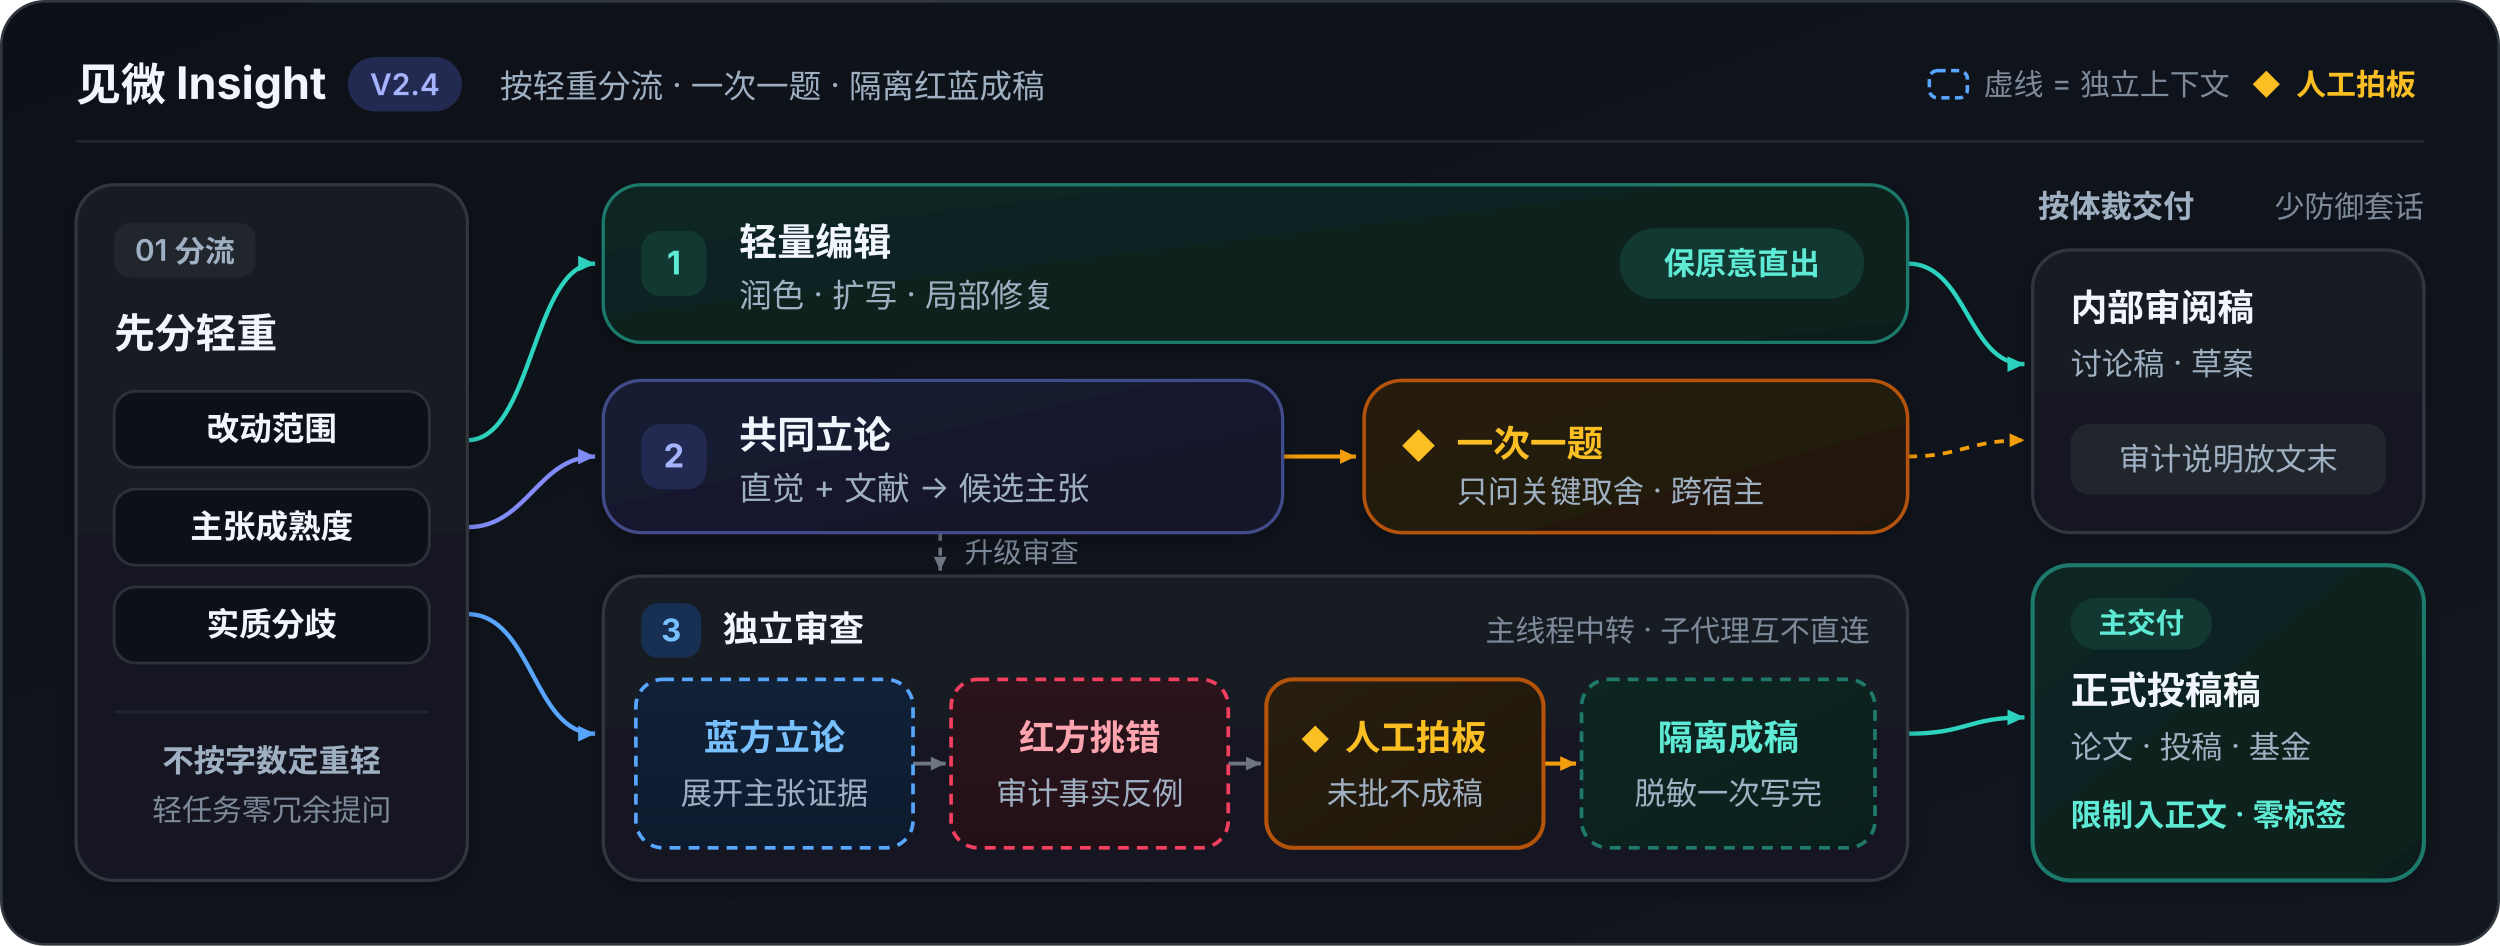
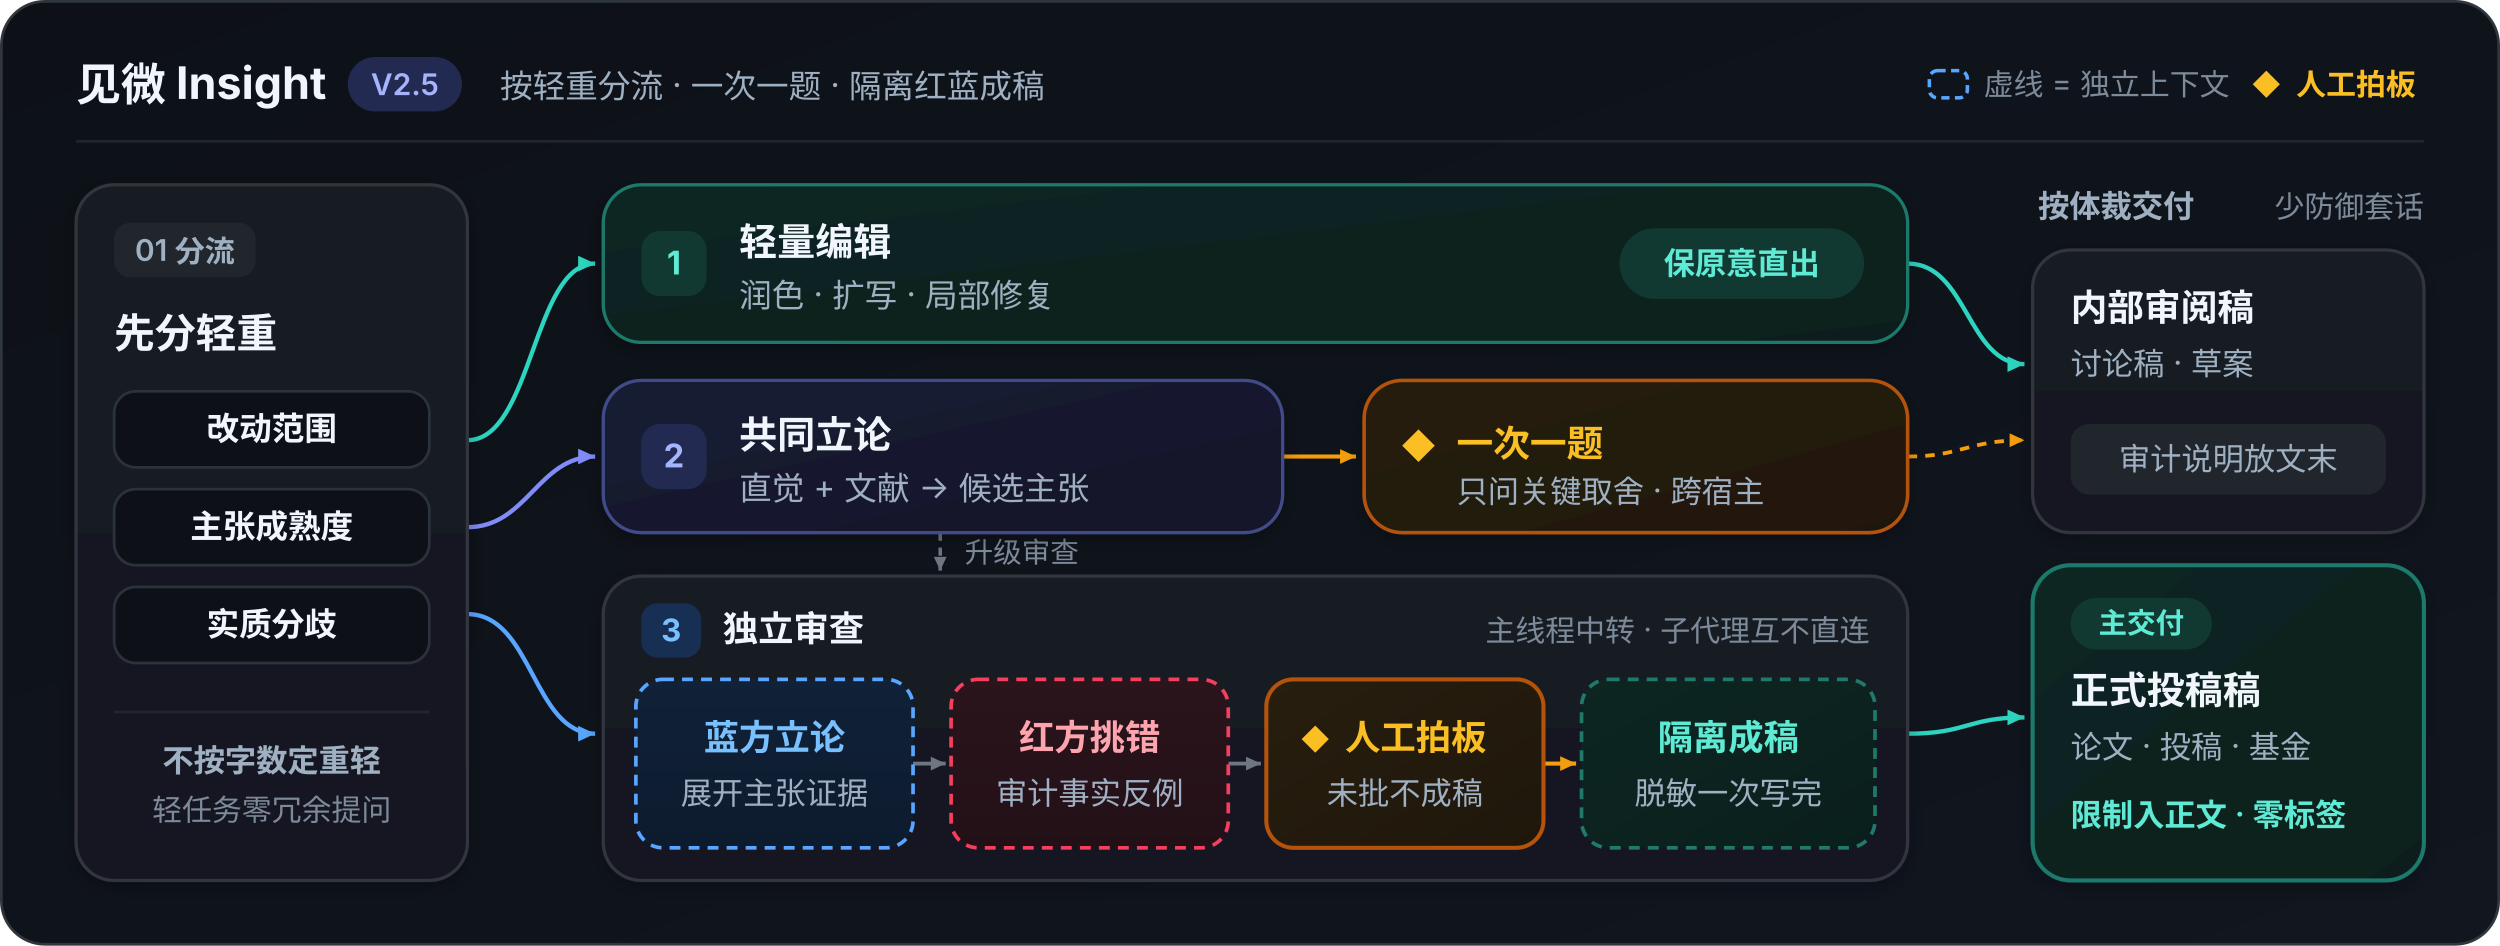
- <svg xmlns="http://www.w3.org/2000/svg" viewBox="0 0 920 348" width="920" height="348" role="img" aria-label="见微 Insight V2.4 架构图">
+ <svg xmlns="http://www.w3.org/2000/svg" viewBox="0 0 920 348" width="920" height="348" role="img" aria-label="见微 Insight V2.5 架构图">
  <defs>
    <style>
      text {
        font-family: -apple-system, BlinkMacSystemFont, "Segoe UI", "PingFang SC", "Hiragino Sans GB", "Microsoft YaHei", sans-serif;
      }
    </style>
    <filter id="soft-shadow" x="-6%" y="-6%" width="112%" height="118%">
      <feDropShadow dx="0" dy="2" stdDeviation="3.5" flood-color="#000000" flood-opacity="0.28" />
    </filter>
    <linearGradient id="g-canvas" x1="0" y1="0" x2="1" y2="1">
      <stop offset="0%" stop-color="#0d1117" />
      <stop offset="100%" stop-color="#11161f" />
    </linearGradient>
    <linearGradient id="g-neutral" x1="0" y1="0" x2="0" y2="1">
      <stop offset="0%" stop-color="#161b22" />
      <stop offset="100%" stop-color="#131820" />
    </linearGradient>
    <linearGradient id="g-teal" x1="0" y1="0" x2="1" y2="1">
      <stop offset="0%" stop-color="#0d2622" />
      <stop offset="100%" stop-color="#0a1f1c" />
    </linearGradient>
    <linearGradient id="g-indigo" x1="0" y1="0" x2="1" y2="1">
      <stop offset="0%" stop-color="#171c33" />
      <stop offset="100%" stop-color="#121629" />
    </linearGradient>
    <linearGradient id="g-amber" x1="0" y1="0" x2="1" y2="1">
      <stop offset="0%" stop-color="#271e0f" />
      <stop offset="100%" stop-color="#1f170b" />
    </linearGradient>
    <linearGradient id="g-blue" x1="0" y1="0" x2="0" y2="1">
      <stop offset="0%" stop-color="#102138" />
      <stop offset="100%" stop-color="#0d1b2e" />
    </linearGradient>
    <linearGradient id="g-rose" x1="0" y1="0" x2="0" y2="1">
      <stop offset="0%" stop-color="#2b141c" />
      <stop offset="100%" stop-color="#231017" />
    </linearGradient>
    <marker id="arr-slate" viewBox="0 0 10 10" refX="8" refY="5" markerWidth="6" markerHeight="6" orient="auto-start-reverse">
      <path d="M 1.5 2 L 8 5 L 1.5 8 z" fill="#6e7681" />
    </marker>
    <marker id="arr-teal" viewBox="0 0 10 10" refX="8" refY="5" markerWidth="6" markerHeight="6" orient="auto-start-reverse">
      <path d="M 1.5 2 L 8 5 L 1.5 8 z" fill="#2dd4bf" />
    </marker>
    <marker id="arr-indigo" viewBox="0 0 10 10" refX="8" refY="5" markerWidth="6" markerHeight="6" orient="auto-start-reverse">
      <path d="M 1.5 2 L 8 5 L 1.5 8 z" fill="#818cf8" />
    </marker>
    <marker id="arr-amber" viewBox="0 0 10 10" refX="8" refY="5" markerWidth="6" markerHeight="6" orient="auto-start-reverse">
      <path d="M 1.5 2 L 8 5 L 1.5 8 z" fill="#f59e0b" />
    </marker>
    <marker id="arr-blue" viewBox="0 0 10 10" refX="8" refY="5" markerWidth="6" markerHeight="6" orient="auto-start-reverse">
      <path d="M 1.5 2 L 8 5 L 1.5 8 z" fill="#58a6ff" />
    </marker>
  </defs>
  <rect x="0.5" y="0.5" width="919" height="347" rx="16" fill="url(#g-canvas)" stroke="#30363d" stroke-width="1" />
  <text x="28" y="37" font-size="16.5" font-weight="700" fill="#f0f6fc">见微 Insight</text>
  <rect x="128" y="21" width="42" height="20" rx="10" fill="#232a52" />
-   <text x="149" y="35" text-anchor="middle" font-size="11" font-weight="600" fill="#a5b4fc">V2.4</text>
+   <text x="149" y="35" text-anchor="middle" font-size="11" font-weight="600" fill="#a5b4fc">V2.5</text>
  <text x="184" y="36" font-size="12" fill="#9fb0c2">按轻重分流 · 一次一题 · 隔离红蓝成稿</text>
  <g transform="translate(710, 26)">
    <rect x="0" y="0" width="14" height="10" rx="3" fill="none" stroke="#58a6ff" stroke-width="1.3" stroke-dasharray="3 2" />
    <text x="20" y="9" font-size="11" fill="#7d8a99">虚线 = 独立上下文</text>
    <polygon points="124,0 129,5 124,10 119,5" fill="#fbbf24" />
    <text x="135" y="9" font-size="11" font-weight="600" fill="#fbbf24">人工拍板</text>
  </g>
  <line x1="28" y1="52" x2="892" y2="52" stroke="#21262d" stroke-width="1" />
  <path d="M 172 162 C 196 162, 196 97, 219 97" fill="none" stroke="#2dd4bf" stroke-width="1.6" marker-end="url(#arr-teal)" />
  <path d="M 172 194 C 194 194, 198 168, 219 168" fill="none" stroke="#818cf8" stroke-width="1.6" marker-end="url(#arr-indigo)" />
  <path d="M 172 226 C 196 226, 196 270, 219 270" fill="none" stroke="#58a6ff" stroke-width="1.6" marker-end="url(#arr-blue)" />
  <line x1="472" y1="168" x2="499" y2="168" stroke="#f59e0b" stroke-width="1.5" marker-end="url(#arr-amber)" />
  <line x1="346" y1="196" x2="346" y2="210" stroke="#6e7681" stroke-width="1.3" stroke-dasharray="3 2.5" marker-end="url(#arr-slate)" />
  <text x="355" y="207" font-size="10.5" fill="#7d8a99">升级审查</text>
  <path d="M 702 97 C 724 97, 724 134, 745 134" fill="none" stroke="#2dd4bf" stroke-width="1.6" marker-end="url(#arr-teal)" />
  <path d="M 702 168 C 722 168, 724 162, 745 162" fill="none" stroke="#f59e0b" stroke-width="1.4" stroke-dasharray="3.5 3" marker-end="url(#arr-amber)" />
  <path d="M 702 270 C 724 270, 724 264, 745 264" fill="none" stroke="#2dd4bf" stroke-width="1.6" marker-end="url(#arr-teal)" />
  <g filter="url(#soft-shadow)">
    <rect x="28" y="68" width="144" height="256" rx="14" fill="url(#g-neutral)" stroke="#30363d" stroke-width="1.2" />
  </g>
  <rect x="42" y="82" width="52" height="20" rx="6" fill="#21262d" />
  <text x="68" y="96" text-anchor="middle" font-size="11" font-weight="600" fill="#9fb0c2">01 分流</text>
  <text x="42" y="128" font-size="15" font-weight="700" fill="#f0f6fc">先分轻重</text>
  <rect x="42" y="144" width="116" height="28" rx="8" fill="#0d1117" stroke="#2b323b" stroke-width="1" />
  <text x="100" y="162" text-anchor="middle" font-size="12" font-weight="600" fill="#f0f6fc">改动范围</text>
  <rect x="42" y="180" width="116" height="28" rx="8" fill="#0d1117" stroke="#2b323b" stroke-width="1" />
  <text x="100" y="198" text-anchor="middle" font-size="12" font-weight="600" fill="#f0f6fc">主张成熟度</text>
  <rect x="42" y="216" width="116" height="28" rx="8" fill="#0d1117" stroke="#2b323b" stroke-width="1" />
  <text x="100" y="234" text-anchor="middle" font-size="12" font-weight="600" fill="#f0f6fc">实质分歧</text>
  <line x1="42" y1="262" x2="158" y2="262" stroke="#21262d" stroke-width="1" />
  <text x="100" y="284" text-anchor="middle" font-size="11.5" font-weight="600" fill="#9fb0c2">不按字数定重轻</text>
  <text x="100" y="302" text-anchor="middle" font-size="11" fill="#7d8a99">轻任务零冗余提问</text>
  <g filter="url(#soft-shadow)">
    <rect x="222" y="68" width="480" height="58" rx="14" fill="url(#g-teal)" stroke="#1f7a6c" stroke-width="1.2" />
  </g>
  <rect x="236" y="85" width="24" height="24" rx="7" fill="#113831" />
  <text x="248" y="101" text-anchor="middle" font-size="12" font-weight="700" fill="#5eead4">1</text>
  <text x="272" y="94" font-size="14" font-weight="700" fill="#f0f6fc">轻量编辑</text>
  <text x="272" y="113" font-size="12" fill="#9fb0c2">润色 · 扩写 · 局部修复</text>
  <rect x="596" y="84" width="90" height="26" rx="13" fill="#113831" />
  <text x="641" y="101" text-anchor="middle" font-size="11.5" font-weight="600" fill="#5eead4">保原意直出</text>
  <g filter="url(#soft-shadow)">
    <rect x="222" y="140" width="250" height="56" rx="14" fill="url(#g-indigo)" stroke="#434b8a" stroke-width="1.2" />
  </g>
  <rect x="236" y="156" width="24" height="24" rx="7" fill="#232a52" />
  <text x="248" y="172" text-anchor="middle" font-size="12" font-weight="700" fill="#a5b4fc">2</text>
  <text x="272" y="165" font-size="14" font-weight="700" fill="#f0f6fc">共同立论</text>
  <text x="272" y="184" font-size="12" fill="#9fb0c2">直觉 + 文献 → 候选主张</text>
  <g filter="url(#soft-shadow)">
    <rect x="502" y="140" width="200" height="56" rx="14" fill="url(#g-amber)" stroke="#b45309" stroke-width="1.3" />
  </g>
  <polygon points="522,158 528,164 522,170 516,164" fill="#fbbf24" />
  <text x="536" y="168" font-size="13.5" font-weight="700" fill="#fbbf24">一次一题</text>
  <text x="536" y="185" font-size="11.5" fill="#9fb0c2">只问关键取舍 · 跨宿主</text>
  <g filter="url(#soft-shadow)">
    <rect x="222" y="212" width="480" height="112" rx="14" fill="url(#g-neutral)" stroke="#30363d" stroke-width="1.2" />
  </g>
  <rect x="236" y="222" width="22" height="20" rx="6" fill="#162f52" />
  <text x="247" y="236" text-anchor="middle" font-size="11.5" font-weight="700" fill="#79c0ff">3</text>
  <text x="266" y="236" font-size="13" font-weight="700" fill="#f0f6fc">独立审查</text>
  <text x="688" y="236" text-anchor="end" font-size="11" fill="#7d8a99">主线程中转 · 子代理互不直连</text>
  <line x1="336" y1="281" x2="348" y2="281" stroke="#6e7681" stroke-width="1.4" marker-end="url(#arr-slate)" />
  <line x1="452" y1="281" x2="464" y2="281" stroke="#6e7681" stroke-width="1.4" marker-end="url(#arr-slate)" />
  <line x1="568" y1="281" x2="580" y2="281" stroke="#f59e0b" stroke-width="1.5" marker-end="url(#arr-amber)" />
  <rect x="234" y="250" width="102" height="62" rx="10" fill="url(#g-blue)" stroke="#58a6ff" stroke-width="1.35" stroke-dasharray="4 3" />
  <text x="285" y="276" text-anchor="middle" font-size="13" font-weight="700" fill="#79c0ff">蓝方立论</text>
  <text x="285" y="296" text-anchor="middle" font-size="11.5" fill="#9fb0c2">展开主张证据</text>
  <rect x="350" y="250" width="102" height="62" rx="10" fill="url(#g-rose)" stroke="#f43f5e" stroke-width="1.35" stroke-dasharray="4 3" />
  <text x="401" y="276" text-anchor="middle" font-size="13" font-weight="700" fill="#fda4af">红方挑错</text>
  <text x="401" y="296" text-anchor="middle" font-size="11.5" fill="#9fb0c2">审计事实反例</text>
  <rect x="466" y="250" width="102" height="62" rx="10" fill="url(#g-amber)" stroke="#b45309" stroke-width="1.5" />
  <polygon points="484,267 489,272 484,277 479,272" fill="#fbbf24" />
  <text x="495" y="276" font-size="13" font-weight="700" fill="#fbbf24">人工拍板</text>
  <text x="517" y="296" text-anchor="middle" font-size="11.5" fill="#9fb0c2">未批不成稿</text>
  <rect x="582" y="250" width="108" height="62" rx="10" fill="url(#g-teal)" stroke="#1f7a6c" stroke-width="1.35" stroke-dasharray="4 3" />
  <text x="636" y="276" text-anchor="middle" font-size="13" font-weight="700" fill="#5eead4">隔离成稿</text>
  <text x="636" y="296" text-anchor="middle" font-size="11.5" fill="#9fb0c2">脱敏一次写完</text>
  <text x="750" y="80" font-size="11.5" font-weight="700" fill="#9fb0c2">按体裁交付</text>
  <text x="892" y="80" text-anchor="end" font-size="11" fill="#7d8a99">少防御套话</text>
  <g filter="url(#soft-shadow)">
    <rect x="748" y="92" width="144" height="104" rx="14" fill="url(#g-neutral)" stroke="#30363d" stroke-width="1.2" />
  </g>
  <text x="762" y="118" font-size="13.5" font-weight="700" fill="#f0f6fc">内部审阅稿</text>
  <text x="762" y="138" font-size="11.5" fill="#9fb0c2">讨论稿 · 草案</text>
  <rect x="762" y="156" width="116" height="26" rx="7" fill="#21262d" />
  <text x="820" y="173" text-anchor="middle" font-size="11.5" fill="#9fb0c2">审计说明放文末</text>
  <g filter="url(#soft-shadow)">
    <rect x="748" y="208" width="144" height="116" rx="14" fill="url(#g-teal)" stroke="#1f7a6c" stroke-width="1.5" />
  </g>
  <rect x="762" y="220" width="52" height="19" rx="9.5" fill="#113831" />
  <text x="788" y="233" text-anchor="middle" font-size="10.5" font-weight="600" fill="#5eead4">主交付</text>
  <text x="762" y="259" font-size="14" font-weight="700" fill="#f0f6fc">正式投稿稿</text>
  <text x="762" y="279" font-size="11.5" fill="#9fb0c2">论文 · 投稿 · 基金</text>
  <text x="762" y="304" font-size="11.5" font-weight="600" fill="#5eead4">限制入正文 · 零标签</text>
</svg>
